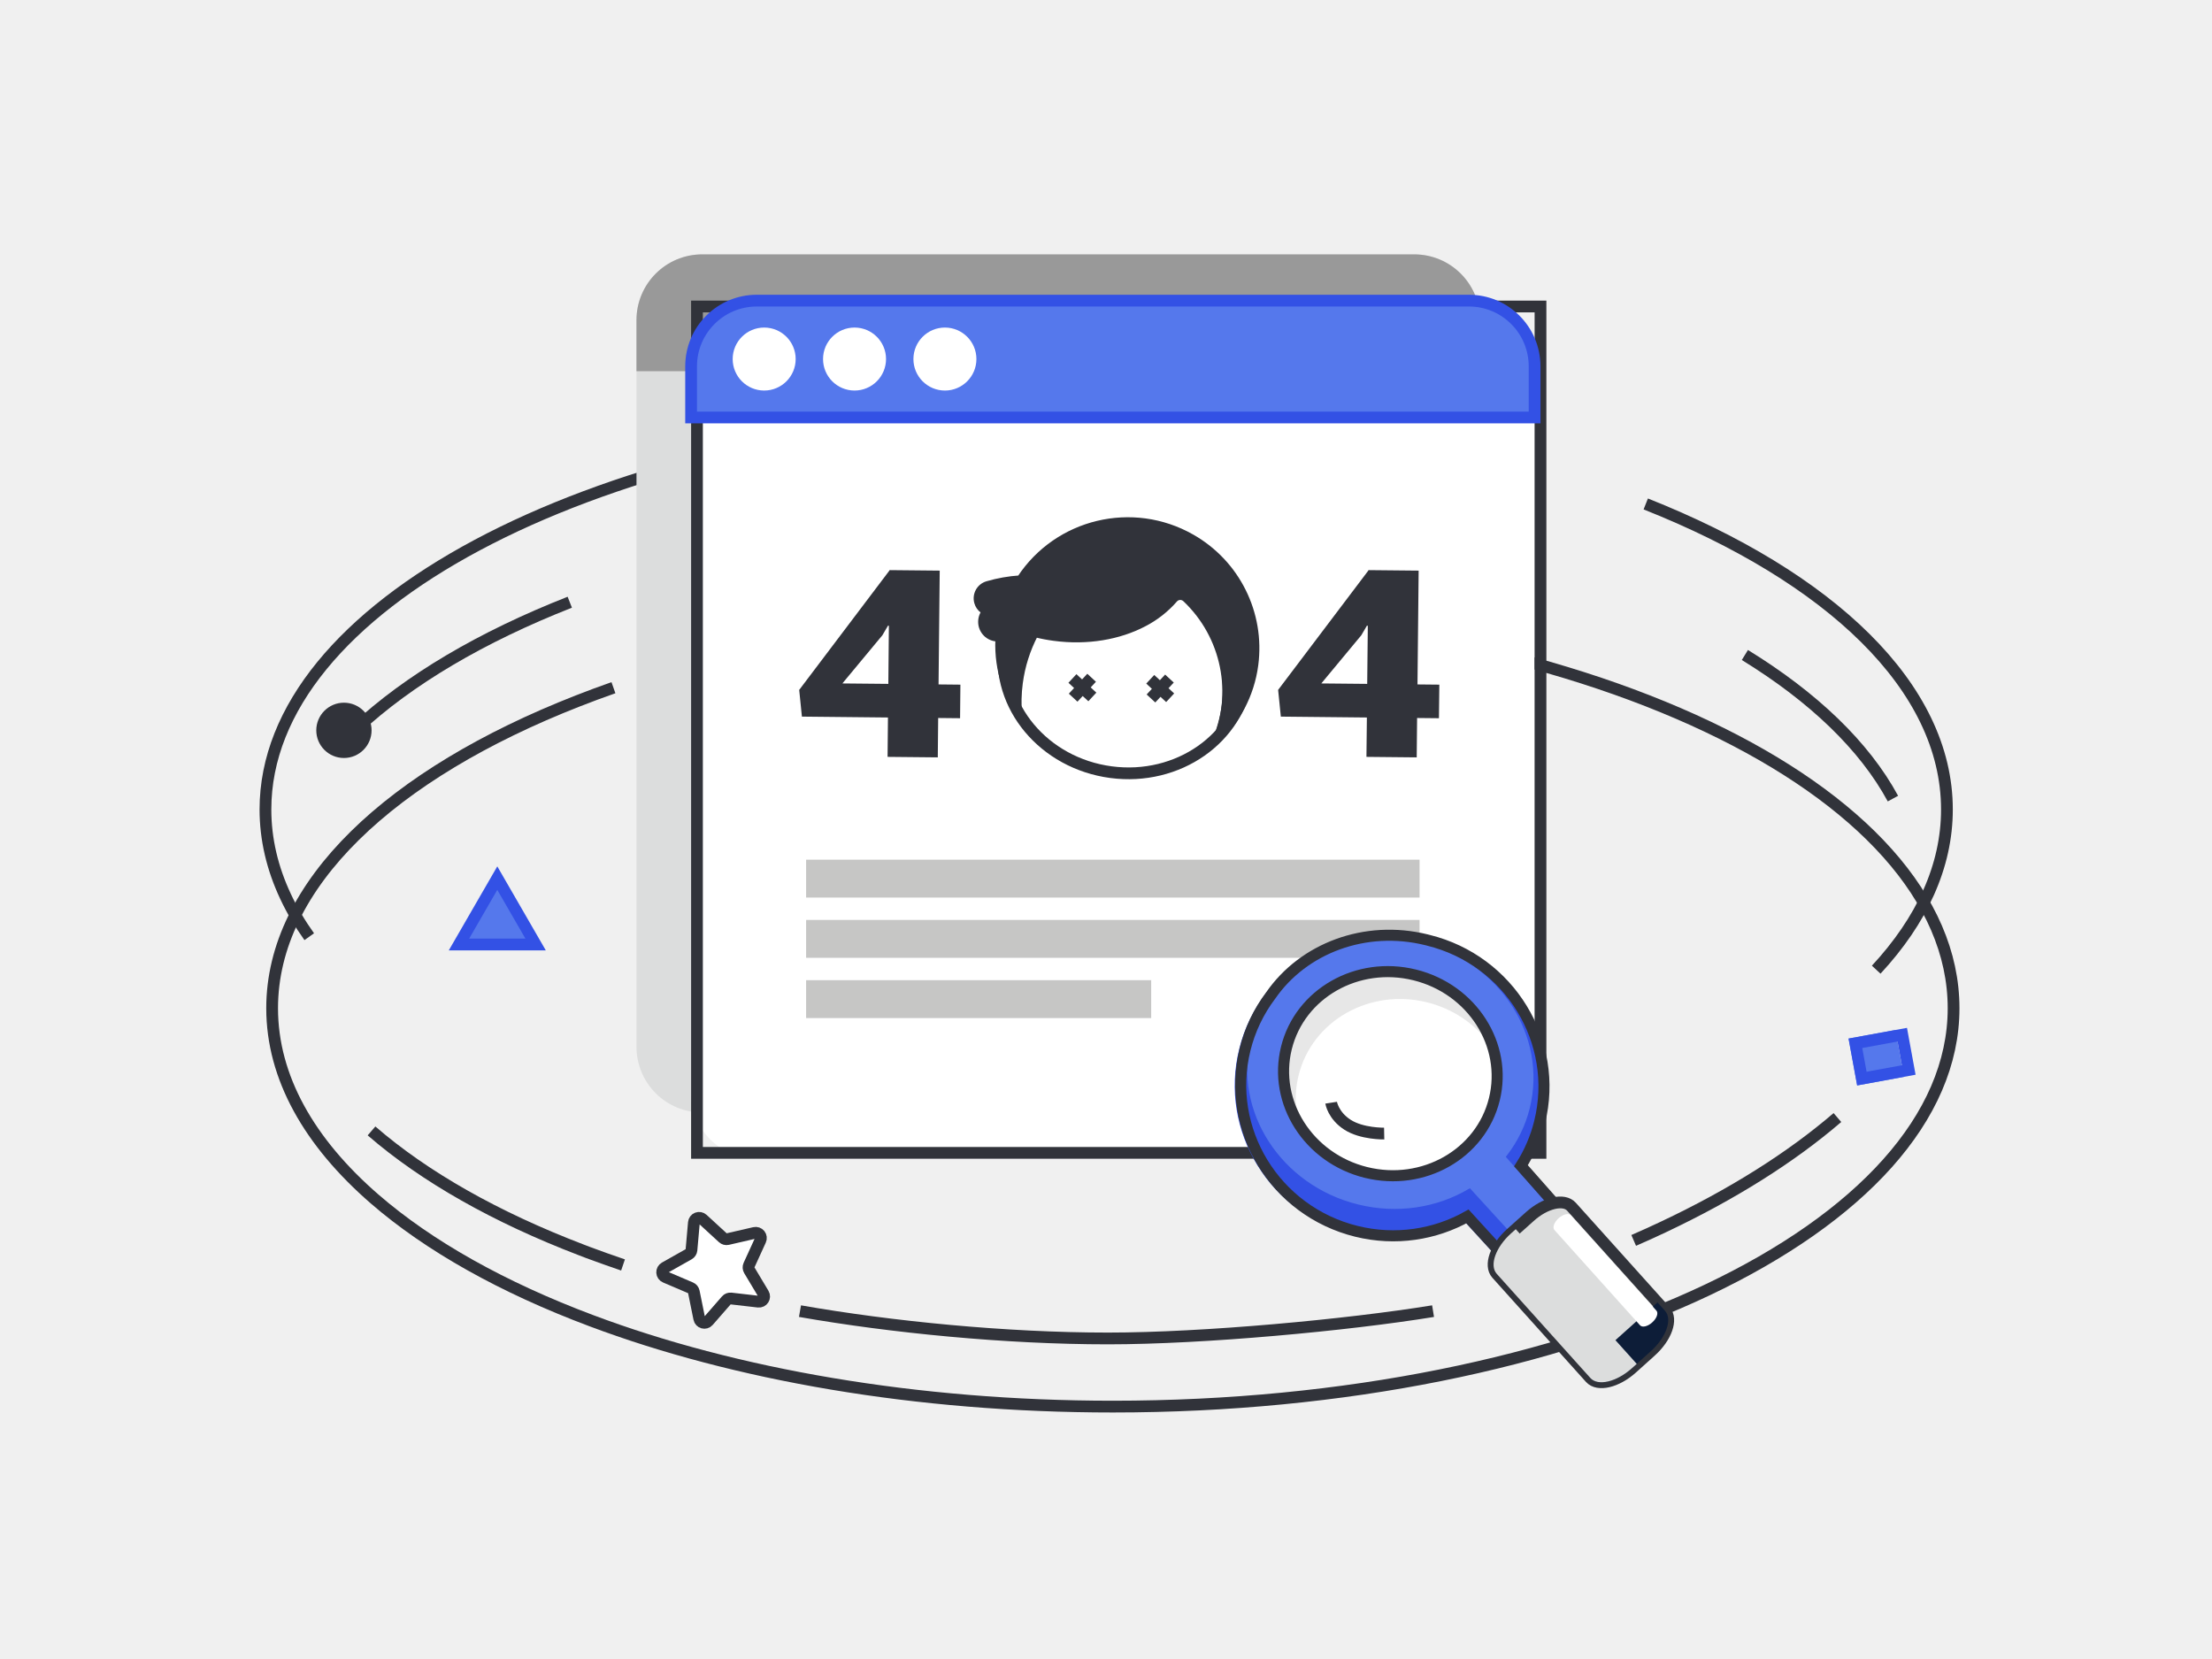
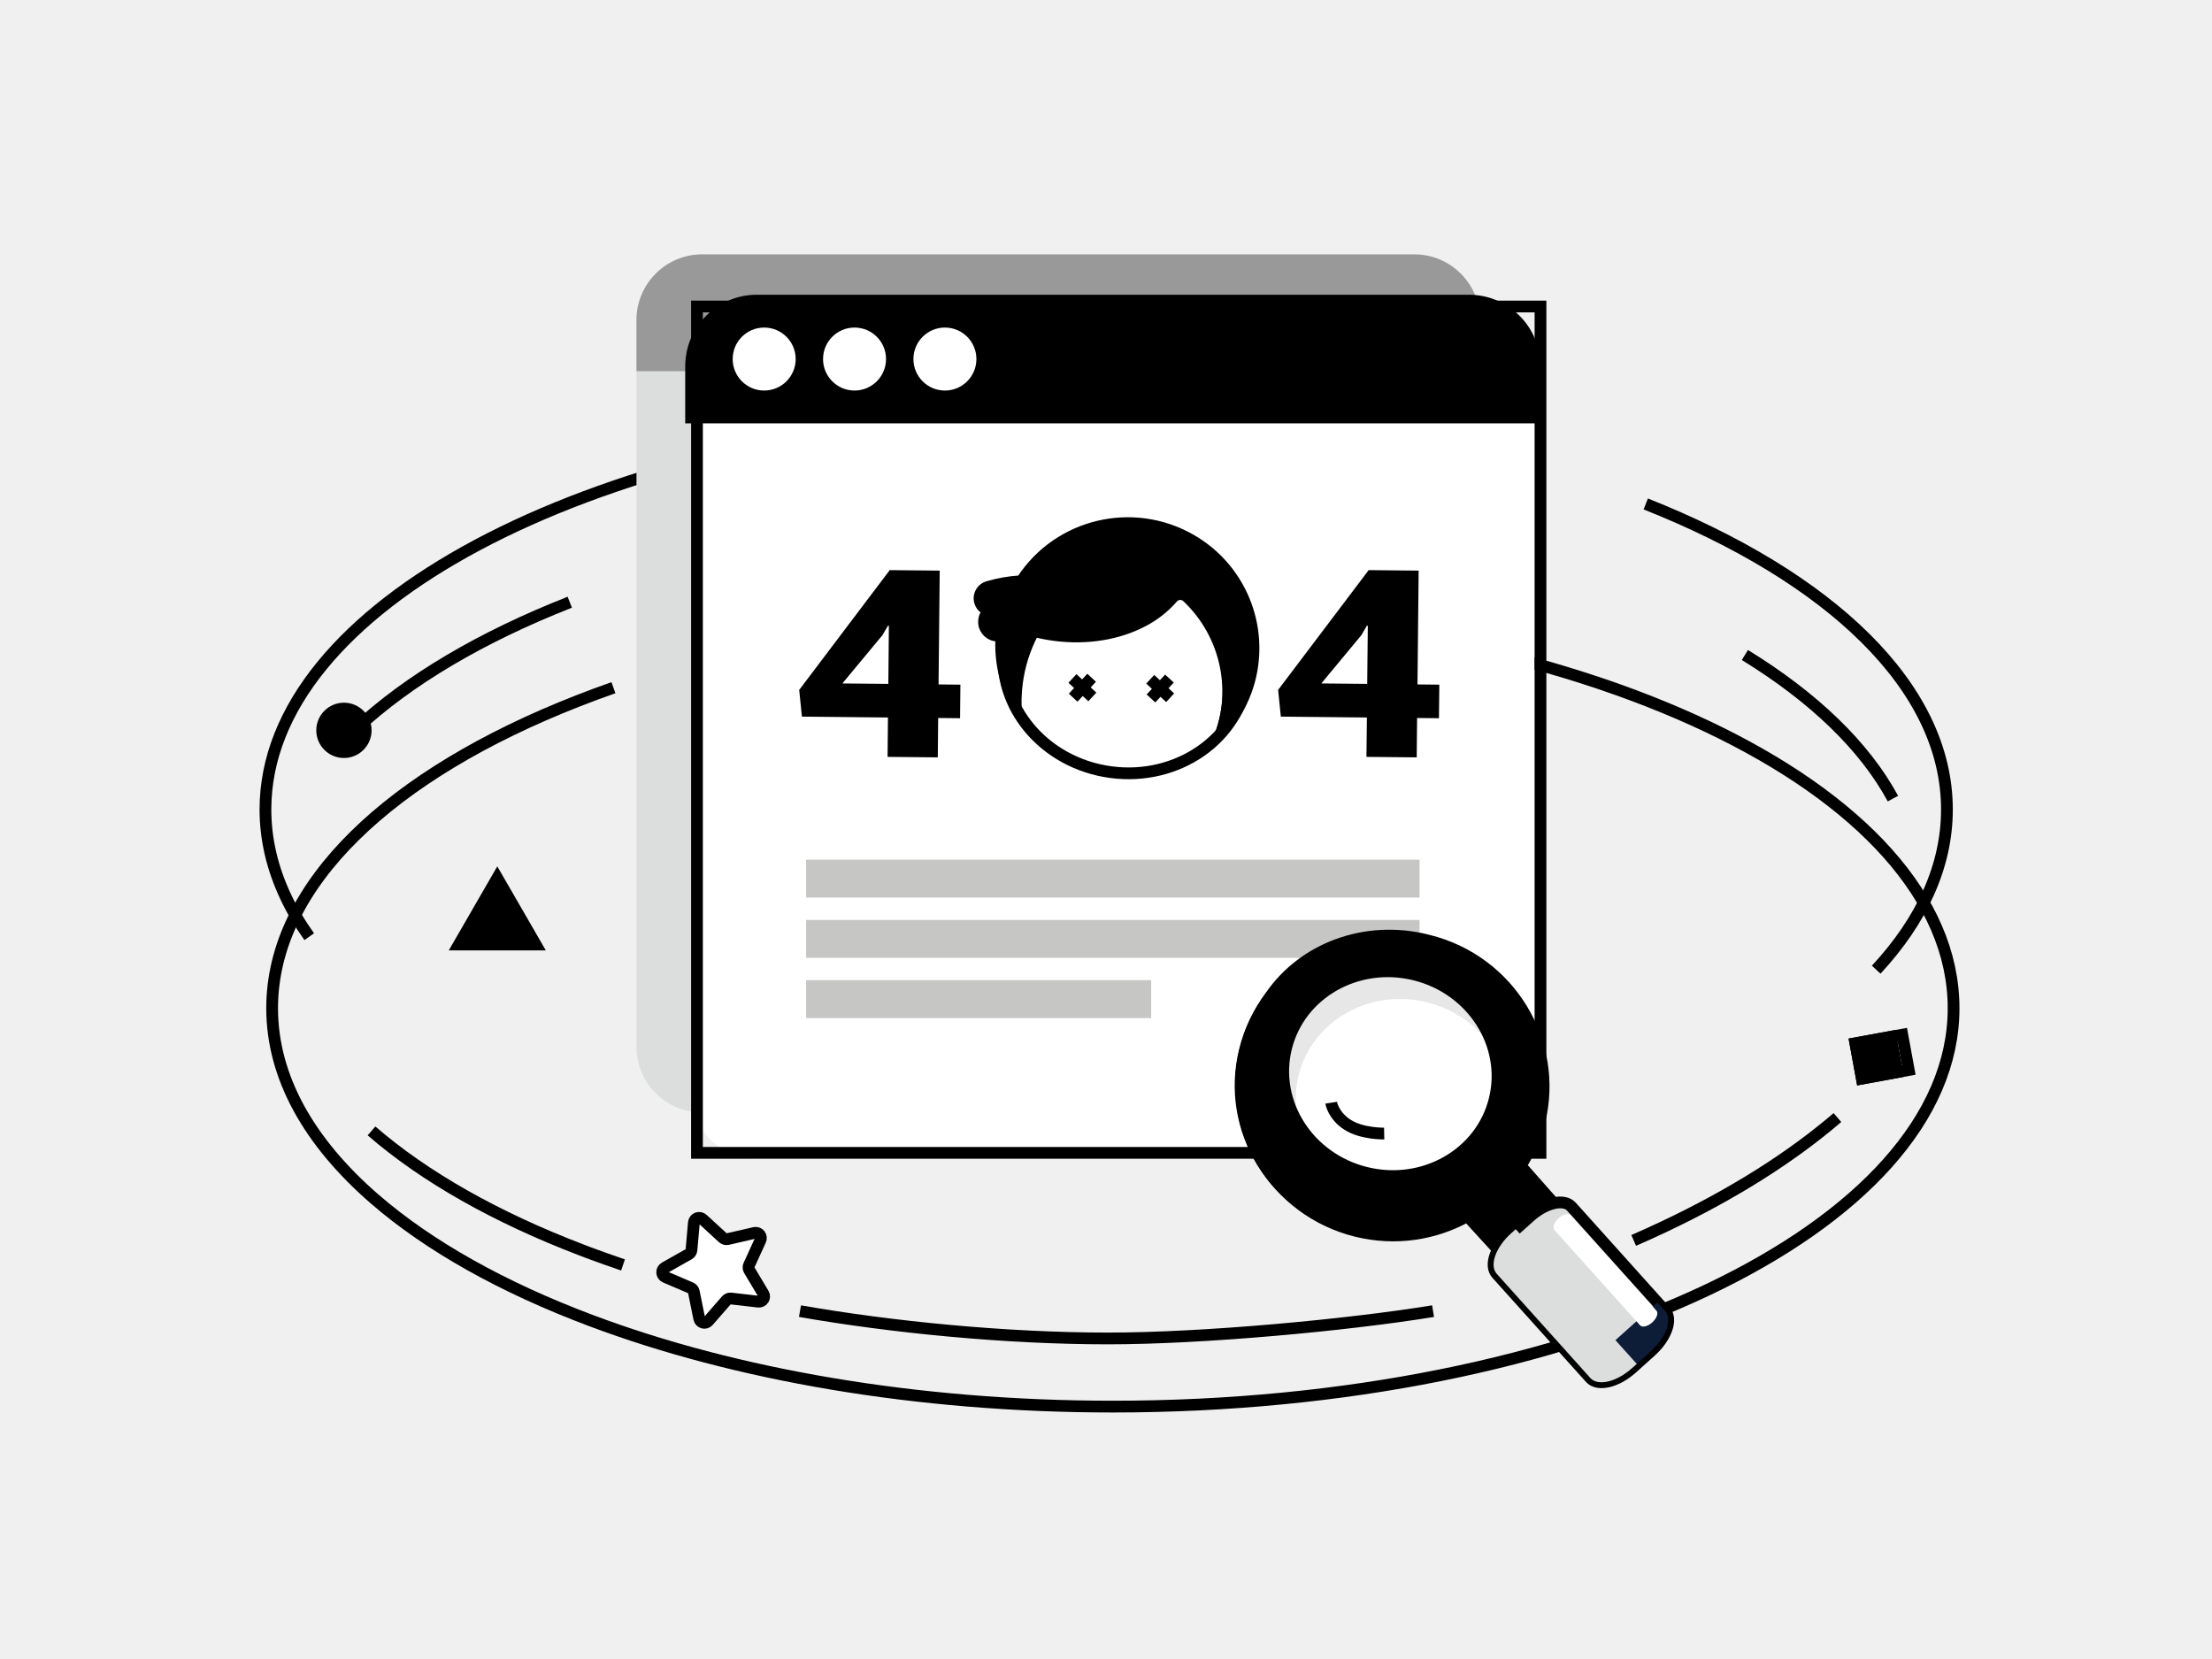
<svg xmlns="http://www.w3.org/2000/svg" viewBox="0 0 400 300" fill="none">
-   <path d="M55.92 169.384c-1.7-2.38-3.14-4.82-4.3-7.31-2.37-5.06-3.62-10.31-3.62-15.7 0-36.68 57.86-66.96 132.69-71.46M297.606 91.128c33.29 13.22 54.46 33.06 54.46 55.25 0 10.3-4.57 20.1-12.79 28.97M196.192 74.356c1.28-.01 2.56-.02 3.84-.02 24.71 0 48.05 2.79 68.67 7.75" stroke="#31333A" stroke-width="2.126" />
-   <path d="M315.532 118.444c12.36 7.6 21.59 16.4 26.77 25.97M201.24 110.279c83.97 0 152.03 32.25 152.03 72.04 0 39.79-68.06 72.04-152.03 72.04-35.63 0-68.41-5.81-94.32-15.54-15.97-5.99-29.33-13.47-39.16-21.99-11.83-10.25-18.55-22.01-18.55-34.51 0-22.37 21.52-42.36 55.28-55.57 2.1-.83 4.25-1.62 6.44-2.39" stroke="#31333A" stroke-width="2.126" />
+   <path d="M55.92 169.384c-1.7-2.38-3.14-4.82-4.3-7.31-2.37-5.06-3.62-10.31-3.62-15.7 0-36.68 57.86-66.96 132.69-71.46M297.606 91.128c33.29 13.22 54.46 33.06 54.46 55.25 0 10.3-4.57 20.1-12.79 28.97M196.192 74.356c1.28-.01 2.56-.02 3.84-.02 24.71 0 48.05 2.79 68.67 7.75" stroke="#000000" stroke-width="2.126" />
+   <path d="M315.532 118.444c12.36 7.6 21.59 16.4 26.77 25.97M201.24 110.279c83.97 0 152.03 32.25 152.03 72.04 0 39.79-68.06 72.04-152.03 72.04-35.63 0-68.41-5.81-94.32-15.54-15.97-5.99-29.33-13.47-39.16-21.99-11.83-10.25-18.55-22.01-18.55-34.51 0-22.37 21.52-42.36 55.28-55.57 2.1-.83 4.25-1.62 6.44-2.39" stroke="#000000" stroke-width="2.126" />
  <path fill-rule="evenodd" clip-rule="evenodd" d="M126.986 201.18h128.76c6.56 0 11.88-5.33 11.88-11.89V57.88c0-6.56-5.32-11.88-11.88-11.88h-128.76c-3.15 0-6.18 1.25-8.41 3.48a11.899 11.899 0 0 0-3.48 8.41v131.4c0 3.15 1.25 6.18 3.48 8.41 2.23 2.23 5.26 3.48 8.41 3.48Z" fill="#DCDDDD" />
  <path fill-rule="evenodd" clip-rule="evenodd" d="M126.975 46h128.77c6.56 0 11.89 5.32 11.89 11.89v9.24h-152.54v-9.24c0-6.57 5.32-11.89 11.88-11.89Z" fill="#999" />
-   <path d="M136.064 99.007c12.54-2.76 26.01-4.74 40.13-5.79M64.414 131.78c9.47-8.83 22.67-16.61 38.62-22.88" stroke="#31333A" stroke-width="2.126" />
-   <path fill-rule="evenodd" clip-rule="evenodd" d="M62.193 127.069c-2.76 0-5 2.24-5 5s2.24 5 5 5 5-2.24 5-5-2.24-5-5-5Z" fill="#31333A" />
+   <path d="M136.064 99.007c12.54-2.76 26.01-4.74 40.13-5.79M64.414 131.78c9.47-8.83 22.67-16.61 38.62-22.88" stroke="#000000" stroke-width="2.126" />
+   <path fill-rule="evenodd" clip-rule="evenodd" d="M62.193 127.069c-2.76 0-5 2.24-5 5s2.24 5 5 5 5-2.24 5-5-2.24-5-5-5Z" fill="#000000" />
  <path fill-rule="evenodd" clip-rule="evenodd" d="M147.693 73.57c-2.76 0-5 2.24-5 5s2.24 5 5 5 5-2.24 5-5-2.24-5-5-5Z" fill="#fff" />
-   <path d="M147.693 73.57c-2.76 0-5 2.24-5 5s2.24 5 5 5 5-2.24 5-5-2.24-5-5-5Z" stroke="#31333A" stroke-width="2.126" />
-   <path fill-rule="evenodd" clip-rule="evenodd" d="m89.926 158.793 6.93 12h-13.86l6.93-12Z" fill="#5578EC" />
-   <path d="m96.856 170.793-6.93-12-6.93 12h13.86Z" stroke="#3351E5" stroke-width="2.126" />
-   <path d="M259.143 237.095c-15.48 2.52-41.5 4.94-58.78 4.94-18.54 0-39.27-2.06-55.7-4.94M112.663 228.745c-2.15-.73-4.25-1.48-6.32-2.25-.42-.16-.84-.32-1.25-.48-15.42-5.9-28.34-13.21-37.91-21.51M332.263 202.087c-8.42 7.24-19.07 13.93-31.48 19.79-1.75.83-3.54 1.64-5.36 2.43" stroke="#31333A" stroke-width="2.126" />
+   <path d="M147.693 73.57c-2.76 0-5 2.24-5 5s2.24 5 5 5 5-2.24 5-5-2.24-5-5-5Z" stroke="#000000" stroke-width="2.126" />
+   <path fill-rule="evenodd" clip-rule="evenodd" d="m89.926 158.793 6.93 12h-13.86l6.93-12Z" fill="#000" />
+   <path d="m96.856 170.793-6.93-12-6.93 12h13.86Z" stroke="#000000" stroke-width="2.126" />
+   <path d="M259.143 237.095c-15.48 2.52-41.5 4.94-58.78 4.94-18.54 0-39.27-2.06-55.7-4.94M112.663 228.745c-2.15-.73-4.25-1.48-6.32-2.25-.42-.16-.84-.32-1.25-.48-15.42-5.9-28.34-13.21-37.91-21.51M332.263 202.087c-8.42 7.24-19.07 13.93-31.48 19.79-1.75.83-3.54 1.64-5.36 2.43" stroke="#000000" stroke-width="2.126" />
  <path fill-rule="evenodd" clip-rule="evenodd" d="m137.509 224.27-2.07 4.53c-.13.28-.11.61.05.88l2.56 4.28c.4.67-.14 1.51-.92 1.42l-4.95-.57a.94.94 0 0 0-.82.32l-3.28 3.76c-.51.59-1.48.33-1.63-.44l-.99-4.88a.945.945 0 0 0-.56-.68l-4.59-1.96a.944.944 0 0 1-.09-1.69l4.34-2.45a.97.97 0 0 0 .48-.74l.44-4.97c.07-.78 1-1.14 1.58-.61l3.67 3.37c.23.21.55.3.85.23l4.86-1.12c.77-.17 1.4.6 1.07 1.32Z" fill="#fff" />
-   <path d="m135.439 228.8 2.07-4.53a.945.945 0 0 0-1.07-1.32l-4.86 1.12a.95.95 0 0 1-.85-.23l-3.67-3.37a.944.944 0 0 0-1.58.61l-.44 4.97a.97.97 0 0 1-.48.74l-4.34 2.45a.944.944 0 0 0 .09 1.69l4.59 1.96c.29.12.49.37.56.68l.99 4.88c.15.77 1.12 1.03 1.63.44l3.28-3.76c.2-.24.51-.35.82-.32l4.95.57c.78.09 1.32-.75.92-1.42l-2.56-4.28a.947.947 0 0 1-.05-.88Z" stroke="#31333A" stroke-width="2.126" />
-   <path fill-rule="evenodd" clip-rule="evenodd" d="m335.832 196.284 8.478-1.554-1.554-8.479-8.479 1.555 1.555 8.478Z" fill="#5578EC" />
-   <path d="m343.99 187.106-8.475 1.553 1.17 6.384 8.475-1.554-1.17-6.383Z" stroke="#3351E5" stroke-width="2.126" />
+   <path d="m135.439 228.8 2.07-4.53a.945.945 0 0 0-1.07-1.32l-4.86 1.12a.95.95 0 0 1-.85-.23l-3.67-3.37a.944.944 0 0 0-1.58.61l-.44 4.97a.97.97 0 0 1-.48.74l-4.34 2.45a.944.944 0 0 0 .09 1.69l4.59 1.96c.29.12.49.37.56.68l.99 4.88c.15.77 1.12 1.03 1.63.44l3.28-3.76c.2-.24.51-.35.82-.32l4.95.57c.78.09 1.32-.75.92-1.42l-2.56-4.28a.947.947 0 0 1-.05-.88Z" stroke="#000000" stroke-width="2.126" />
+   <path fill-rule="evenodd" clip-rule="evenodd" d="m335.832 196.284 8.478-1.554-1.554-8.479-8.479 1.555 1.555 8.478Z" fill="#000" />
+   <path d="m343.99 187.106-8.475 1.553 1.17 6.384 8.475-1.554-1.17-6.383Z" stroke="#000000" stroke-width="2.126" />
  <path fill-rule="evenodd" clip-rule="evenodd" d="M136.863 209.542h128.76c6.56 0 11.88-5.33 11.88-11.89V66.242c0-6.56-5.32-11.88-11.88-11.88h-128.76c-3.15 0-6.18 1.25-8.41 3.48a11.899 11.899 0 0 0-3.48 8.41v131.4c0 3.15 1.25 6.18 3.48 8.41 2.23 2.23 5.26 3.48 8.41 3.48Z" fill="#fff" />
-   <path d="M278.57 55.425H126.036v153.05H278.57V55.425Z" stroke="#31333A" stroke-width="2.126" />
-   <path fill-rule="evenodd" clip-rule="evenodd" d="M136.853 54.362h128.77c6.56 0 11.88 5.32 11.88 11.89v9.24h-152.53v-9.24c0-6.57 5.32-11.89 11.88-11.89Z" fill="#5578EC" />
-   <path d="M265.623 54.362h-128.77c-6.56 0-11.88 5.32-11.88 11.89v9.24h152.53v-9.24c0-6.57-5.32-11.89-11.88-11.89Z" stroke="#3351E5" stroke-width="2.126" />
+   <path d="M278.57 55.425H126.036v153.05H278.57V55.425Z" stroke="#000000" stroke-width="2.126" />
+   <path fill-rule="evenodd" clip-rule="evenodd" d="M136.853 54.362h128.77c6.56 0 11.88 5.32 11.88 11.89v9.24h-152.53v-9.24c0-6.57 5.32-11.89 11.88-11.89Z" fill="#000" />
+   <path d="M265.623 54.362h-128.77c-6.56 0-11.88 5.32-11.88 11.89v9.24h152.53v-9.24c0-6.57-5.32-11.89-11.88-11.89Z" stroke="#000000" stroke-width="2.126" />
  <path fill-rule="evenodd" clip-rule="evenodd" d="M132.492 64.922a5.695 5.695 0 1 1 11.39.01 5.695 5.695 0 0 1-11.39-.01ZM148.833 64.922a5.695 5.695 0 1 1 11.39.01 5.695 5.695 0 0 1-11.39-.01ZM165.176 64.922a5.695 5.695 0 1 1 11.39.011 5.695 5.695 0 0 1-11.39-.01Z" fill="#fff" />
  <path fill-rule="evenodd" clip-rule="evenodd" d="M145.772 162.308h110.93v-6.85h-110.93v6.85ZM145.772 173.204h110.93v-6.85h-110.93v6.85ZM145.772 184.1h62.4v-6.85h-62.4v6.85Z" fill="#C6C6C5" />
  <path fill-rule="evenodd" clip-rule="evenodd" d="M212.883 107.575c.27-.3.74-.32 1.05-.05a23.046 23.046 0 0 1 5.85 26.13c-4.66 4.52-11.57 6.95-18.89 5.98-1.96-.26-3.82-.75-5.57-1.43-.26-.11-.53-.21-.79-.33-.02 0-.04-.01-.06-.02a23.175 23.175 0 0 1-10.98-10.25c-.04-.06-.06-.12-.1-.18-1.61-3.32-2.29-7.05-1.79-10.88.18-1.32.49-2.6.93-3.81 2.58 1.13 5.31 1.89 8.11 2.25 6.06.81 11.8-.23 16.26-2.56a18.35 18.35 0 0 0 5.94-4.81l.04-.04Z" fill="#fff" />
-   <path d="M213.933 107.525a.752.752 0 0 0-1.05.05l-.04.04c-1.62 2-3.64 3.64-5.94 4.81-4.46 2.33-10.2 3.37-16.26 2.56-2.8-.36-5.53-1.12-8.11-2.25a18.45 18.45 0 0 0-.93 3.81c-.5 3.83.18 7.56 1.79 10.88.04.06.06.12.1.18 2.39 4.48 6.22 8.12 10.98 10.25.02.01.04.02.06.02.26.12.53.22.79.33 1.75.68 3.61 1.17 5.57 1.43 7.32.97 14.23-1.46 18.89-5.98a23.046 23.046 0 0 0-5.85-26.13Z" stroke="#31333A" stroke-width=".992" />
-   <path fill-rule="evenodd" clip-rule="evenodd" d="M214.277 108.303c-.55-.47-1.38-.4-1.84.15-1.57 1.8-3.46 3.28-5.58 4.37-4.47 2.34-10.21 3.37-16.27 2.56-1.13-.15-2.25-.36-3.36-.64a26.29 26.29 0 0 0-2.77 8.76c-.26 1.93-.3 3.89-.13 5.83a22.908 22.908 0 0 1-3.65-15.77c.05-.41.12-.81.19-1.21-.51-.27-1.02-.55-1.5-.84-.59-.36-1.16-.74-1.71-1.14-.48-.35-.82-.85-.98-1.42a2.71 2.71 0 0 1 1.85-3.36c1.92-.56 3.89-.91 5.89-1.04 6.78-10.3 20.4-13.55 31.11-7.45a23.125 23.125 0 0 1 11.51 23.13c-.71 5.42-3.34 10.4-7.4 14.06 3.86-8.9 1.75-19.27-5.3-25.94a.265.265 0 0 0-.06-.05Z" fill="#31333A" />
-   <path d="M212.437 108.453c.46-.55 1.29-.62 1.84-.15.02.01.04.03.06.05 7.05 6.67 9.16 17.04 5.3 25.94 4.06-3.66 6.69-8.64 7.4-14.06a23.125 23.125 0 0 0-11.51-23.13c-10.71-6.1-24.33-2.85-31.11 7.45-2 .13-3.97.48-5.89 1.04a2.71 2.71 0 0 0-1.85 3.36c.16.57.5 1.07.98 1.42.55.4 1.12.78 1.71 1.14.48.29.99.57 1.5.84-.07.4-.14.8-.19 1.21-.74 5.52.55 11.13 3.65 15.77-.17-1.94-.13-3.9.13-5.83.4-3.06 1.34-6.02 2.77-8.76 1.11.28 2.23.49 3.36.64 6.06.81 11.8-.22 16.27-2.56 2.12-1.09 4.01-2.57 5.58-4.37Z" stroke="#31333A" />
-   <path d="m194.061 126.161 3.34-3.6M193.931 122.69l3.6 3.34M208.133 126.305l3.34-3.6M208.002 122.835l3.6 3.34M181.607 116.548c-1.479 11.132 7.154 21.47 19.288 23.082 12.123 1.611 23.157-6.112 24.636-17.245 1.481-11.142-7.153-21.479-19.276-23.09-12.133-1.613-23.167 6.111-24.648 17.253Z" stroke="#31333A" stroke-width="2.126" />
-   <path fill-rule="evenodd" clip-rule="evenodd" d="m169.931 103.186-9.09-.09v.07l-16.32 21.59.49 4.83 15.56.16-.07 7.12 9.08.09.07-7.12 3.96.04.06-6.07-3.95-.04.21-20.58Zm-9.192 9.971-.16-.02-1.01 1.73-7.24 8.72 8.31.08.1-10.51ZM247.096 136.867l9.09.09.07-7.12 3.95.04.07-6.07-3.95-.04.21-20.58-9.09-.09v.07l-16.32 21.59.49 4.83 15.56.16-.08 7.12Zm.248-23.7-.16-.03-1.01 1.73-7.24 8.72 8.3.08.11-10.5Z" fill="#31333A" />
-   <path fill-rule="evenodd" clip-rule="evenodd" d="M264.771 220.051c-5.87 3.29-13 4.45-20.09 2.69-14.71-3.64-23.72-18.37-20.12-32.9 3.6-14.54 18.43-23.37 33.14-19.73 14.71 3.64 23.71 18.37 20.12 32.9-1.03 4.18-3 7.88-5.61 10.95l16.29 18.45.81-3.28 2.35 1.24-1.08 4.39-7.35 5.5-18.46-20.21Z" fill="#3351E5" />
-   <path d="M244.681 222.741c7.09 1.76 14.22.6 20.09-2.69l18.46 20.21 7.35-5.5 1.08-4.39-2.35-1.24-.81 3.28-16.29-18.45c2.61-3.07 4.58-6.77 5.61-10.95 3.59-14.53-5.41-29.26-20.12-32.9-14.71-3.64-29.54 5.19-33.14 19.73-3.6 14.53 5.41 29.26 20.12 32.9Z" stroke="#3351E5" stroke-width=".992" />
-   <path fill-rule="evenodd" clip-rule="evenodd" d="M277.111 200.513c-.8 3.23-2.25 6.15-4.17 8.66l18.72 21.2-7.34 5.5-18.61-20.37c-5.79 3.37-13.02 4.57-20.26 2.78-14.19-3.51-23.02-17.16-19.72-30.48 3.29-13.33 17.47-21.28 31.66-17.77 14.18 3.51 23.01 17.16 19.72 30.48Z" fill="#5578EC" />
-   <path d="M272.941 209.173c1.92-2.51 3.37-5.43 4.17-8.66 3.29-13.32-5.54-26.97-19.72-30.48-14.19-3.51-28.37 4.44-31.66 17.77-3.3 13.32 5.53 26.97 19.72 30.48 7.24 1.79 14.47.59 20.26-2.78l18.61 20.37 7.34-5.5-18.72-21.2Z" stroke="#3351E5" stroke-width=".992" />
-   <path d="M258.139 169.99c-.06-.01-.11-.03-.16-.04-11.16-2.76-22.31 1.57-28.17 10.03a26.8 26.8 0 0 0-4.66 9.77c-3.6 14.54 5.41 29.27 20.12 32.91 7.09 1.75 14.22.6 20.09-2.69l18.46 20.21 7.35-5.5 1.08-4.39-17.21-19.48c1.5-2.37 2.66-5.01 3.37-7.88 3.6-14.53-5.41-29.27-20.12-32.9a.833.833 0 0 0-.15-.04Z" stroke="#31333A" stroke-width="2" />
+   <path d="M213.933 107.525a.752.752 0 0 0-1.05.05l-.04.04c-1.62 2-3.64 3.64-5.94 4.81-4.46 2.33-10.2 3.37-16.26 2.56-2.8-.36-5.53-1.12-8.11-2.25a18.45 18.45 0 0 0-.93 3.81c-.5 3.83.18 7.56 1.79 10.88.04.06.06.12.1.18 2.39 4.48 6.22 8.12 10.98 10.25.02.01.04.02.06.02.26.12.53.22.79.33 1.75.68 3.61 1.17 5.57 1.43 7.32.97 14.23-1.46 18.89-5.98a23.046 23.046 0 0 0-5.85-26.13Z" stroke="#000000" stroke-width=".992" />
+   <path fill-rule="evenodd" clip-rule="evenodd" d="M214.277 108.303c-.55-.47-1.38-.4-1.84.15-1.57 1.8-3.46 3.28-5.58 4.37-4.47 2.34-10.21 3.37-16.27 2.56-1.13-.15-2.25-.36-3.36-.64a26.29 26.29 0 0 0-2.77 8.76c-.26 1.93-.3 3.89-.13 5.83a22.908 22.908 0 0 1-3.65-15.77c.05-.41.12-.81.19-1.21-.51-.27-1.02-.55-1.5-.84-.59-.36-1.16-.74-1.71-1.14-.48-.35-.82-.85-.98-1.42a2.71 2.71 0 0 1 1.85-3.36c1.92-.56 3.89-.91 5.89-1.04 6.78-10.3 20.4-13.55 31.11-7.45a23.125 23.125 0 0 1 11.51 23.13c-.71 5.42-3.34 10.4-7.4 14.06 3.86-8.9 1.75-19.27-5.3-25.94a.265.265 0 0 0-.06-.05Z" fill="#000000" />
+   <path d="M212.437 108.453c.46-.55 1.29-.62 1.84-.15.02.01.04.03.06.05 7.05 6.67 9.16 17.04 5.3 25.94 4.06-3.66 6.69-8.64 7.4-14.06a23.125 23.125 0 0 0-11.51-23.13c-10.71-6.1-24.33-2.85-31.11 7.45-2 .13-3.97.48-5.89 1.04a2.71 2.71 0 0 0-1.85 3.36c.16.57.5 1.07.98 1.42.55.4 1.12.78 1.71 1.14.48.29.99.57 1.5.84-.07.4-.14.8-.19 1.21-.74 5.52.55 11.13 3.65 15.77-.17-1.94-.13-3.9.13-5.83.4-3.06 1.34-6.02 2.77-8.76 1.11.28 2.23.49 3.36.64 6.06.81 11.8-.22 16.27-2.56 2.12-1.09 4.01-2.57 5.58-4.37Z" stroke="#000000" />
+   <path d="m194.061 126.161 3.34-3.6M193.931 122.69l3.6 3.34M208.133 126.305l3.34-3.6M208.002 122.835l3.6 3.34M181.607 116.548c-1.479 11.132 7.154 21.47 19.288 23.082 12.123 1.611 23.157-6.112 24.636-17.245 1.481-11.142-7.153-21.479-19.276-23.09-12.133-1.613-23.167 6.111-24.648 17.253Z" stroke="#000000" stroke-width="2.126" />
+   <path fill-rule="evenodd" clip-rule="evenodd" d="m169.931 103.186-9.09-.09v.07l-16.32 21.59.49 4.83 15.56.16-.07 7.12 9.08.09.07-7.12 3.96.04.06-6.07-3.95-.04.21-20.58Zm-9.192 9.971-.16-.02-1.01 1.73-7.24 8.72 8.31.08.1-10.51ZM247.096 136.867l9.09.09.07-7.12 3.95.04.07-6.07-3.95-.04.21-20.58-9.09-.09v.07l-16.32 21.59.49 4.83 15.56.16-.08 7.12Zm.248-23.7-.16-.03-1.01 1.73-7.24 8.72 8.3.08.11-10.5Z" fill="#000000" />
+   <path fill-rule="evenodd" clip-rule="evenodd" d="M264.771 220.051c-5.87 3.29-13 4.45-20.09 2.69-14.71-3.64-23.72-18.37-20.12-32.9 3.6-14.54 18.43-23.37 33.14-19.73 14.71 3.64 23.71 18.37 20.12 32.9-1.03 4.18-3 7.88-5.61 10.95l16.29 18.45.81-3.28 2.35 1.24-1.08 4.39-7.35 5.5-18.46-20.21Z" fill="#000000" />
+   <path d="M244.681 222.741c7.09 1.76 14.22.6 20.09-2.69l18.46 20.21 7.35-5.5 1.08-4.39-2.35-1.24-.81 3.28-16.29-18.45c2.61-3.07 4.58-6.77 5.61-10.95 3.59-14.53-5.41-29.26-20.12-32.9-14.71-3.64-29.54 5.19-33.14 19.73-3.6 14.53 5.41 29.26 20.12 32.9Z" stroke="#000000" stroke-width=".992" />
+   <path fill-rule="evenodd" clip-rule="evenodd" d="M277.111 200.513c-.8 3.23-2.25 6.15-4.17 8.66l18.72 21.2-7.34 5.5-18.61-20.37c-5.79 3.37-13.02 4.57-20.26 2.78-14.19-3.51-23.02-17.16-19.72-30.48 3.29-13.33 17.47-21.28 31.66-17.77 14.18 3.51 23.01 17.16 19.72 30.48Z" fill="#000" />
+   <path d="M272.941 209.173c1.92-2.51 3.37-5.43 4.17-8.66 3.29-13.32-5.54-26.97-19.72-30.48-14.19-3.51-28.37 4.44-31.66 17.77-3.3 13.32 5.53 26.97 19.72 30.48 7.24 1.79 14.47.59 20.26-2.78l18.61 20.37 7.34-5.5-18.72-21.2Z" stroke="#000000" stroke-width=".992" />
+   <path d="M258.139 169.99c-.06-.01-.11-.03-.16-.04-11.16-2.76-22.31 1.57-28.17 10.03a26.8 26.8 0 0 0-4.66 9.77c-3.6 14.54 5.41 29.27 20.12 32.91 7.09 1.75 14.22.6 20.09-2.69l18.46 20.21 7.35-5.5 1.08-4.39-17.21-19.48c1.5-2.37 2.66-5.01 3.37-7.88 3.6-14.53-5.41-29.27-20.12-32.9a.833.833 0 0 0-.15-.04Z" stroke="#000000" stroke-width="2" />
  <path fill-rule="evenodd" clip-rule="evenodd" d="M232.624 189.502c-2.44 9.862 3.998 19.943 14.375 22.51 10.387 2.57 20.782-3.347 23.222-13.21 2.44-9.862-4-19.934-14.387-22.503-10.377-2.567-20.77 3.34-23.21 13.203Z" fill="#fff" />
  <path fill-rule="evenodd" clip-rule="evenodd" d="M235.672 205.485c-3.227-4.276-4.582-9.782-3.237-15.222 2.44-9.863 12.833-15.77 23.21-13.203 6.397 1.582 11.297 6.01 13.547 11.482-2.625-3.478-6.491-6.141-11.152-7.294-10.378-2.567-20.77 3.34-23.21 13.203-.938 3.792-.564 7.617.842 11.034Z" fill="#E7E7E7" />
-   <path d="M232.624 189.502c-2.44 9.862 3.998 19.943 14.375 22.51 10.387 2.57 20.782-3.347 23.222-13.21 2.44-9.862-4-19.934-14.387-22.503-10.377-2.567-20.77 3.34-23.21 13.203Z" stroke="#31333A" stroke-width="2" />
-   <path d="M250.303 204.983s-4.05.08-6.64-1.6c-2.59-1.67-2.95-3.98-2.95-3.98" stroke="#31333A" stroke-width="2.126" />
+   <path d="M232.624 189.502c-2.44 9.862 3.998 19.943 14.375 22.51 10.387 2.57 20.782-3.347 23.222-13.21 2.44-9.862-4-19.934-14.387-22.503-10.377-2.567-20.77 3.34-23.21 13.203Z" stroke="#000000" stroke-width="2" />
+   <path d="M250.303 204.983s-4.05.08-6.64-1.6c-2.59-1.67-2.95-3.98-2.95-3.98" stroke="#000000" stroke-width="2.126" />
  <path fill-rule="evenodd" clip-rule="evenodd" d="m287.587 249.187-16.93-18.84c-1.36-1.52-.21-4.8 2.59-7.31l3.38-3.03c2.79-2.52 6.17-3.32 7.54-1.8l16.93 18.84c1.37 1.53.21 4.8-2.59 7.31l-3.38 3.04c-2.79 2.51-6.17 3.31-7.54 1.79Z" fill="#DCDDDD" />
-   <path d="m270.657 230.347 16.93 18.84c1.37 1.52 4.75.72 7.54-1.79l3.38-3.04c2.8-2.51 3.96-5.78 2.59-7.31l-16.93-18.84c-1.37-1.52-4.75-.72-7.54 1.8l-3.38 3.03c-2.8 2.51-3.95 5.79-2.59 7.31Z" stroke="#31333A" stroke-width="2.126" />
+   <path d="m270.657 230.347 16.93 18.84c1.37 1.52 4.75.72 7.54-1.79l3.38-3.04c2.8-2.51 3.96-5.78 2.59-7.31l-16.93-18.84c-1.37-1.52-4.75-.72-7.54 1.8l-3.38 3.03c-2.8 2.51-3.95 5.79-2.59 7.31Z" stroke="#000000" stroke-width="2.126" />
  <path fill-rule="evenodd" clip-rule="evenodd" d="m298.505 244.358-3.37 3.03c-2.8 2.52-6.18 3.32-7.54 1.8l-1.38-1.54 13.51-12.13 1.37 1.53c1.37 1.52.21 4.8-2.59 7.31Z" fill="#0D1D38" />
  <path fill-rule="evenodd" clip-rule="evenodd" d="m287.587 249.186-16.93-18.84c-1.36-1.52-.21-4.8 2.59-7.31l.85-.76 21.88 24.36-.85.76c-2.79 2.51-6.17 3.31-7.54 1.79Z" fill="#DCDDDD" />
  <path fill-rule="evenodd" clip-rule="evenodd" d="M281.843 220.296c.82-.74 1.81-.97 2.21-.53l15.48 17.24c.4.44.06 1.4-.76 2.13-.81.73-1.8.97-2.2.52l-15.48-17.23c-.4-.44-.06-1.4.75-2.13Z" fill="#fff" />
-   <path fill-rule="evenodd" clip-rule="evenodd" d="M180.431 108.9a3.55 3.55 0 1 0 .002 7.102 3.55 3.55 0 0 0-.002-7.102Z" fill="#31333A" />
+   <path fill-rule="evenodd" clip-rule="evenodd" d="M180.431 108.9a3.55 3.55 0 1 0 .002 7.102 3.55 3.55 0 0 0-.002-7.102Z" fill="#000000" />
</svg>
